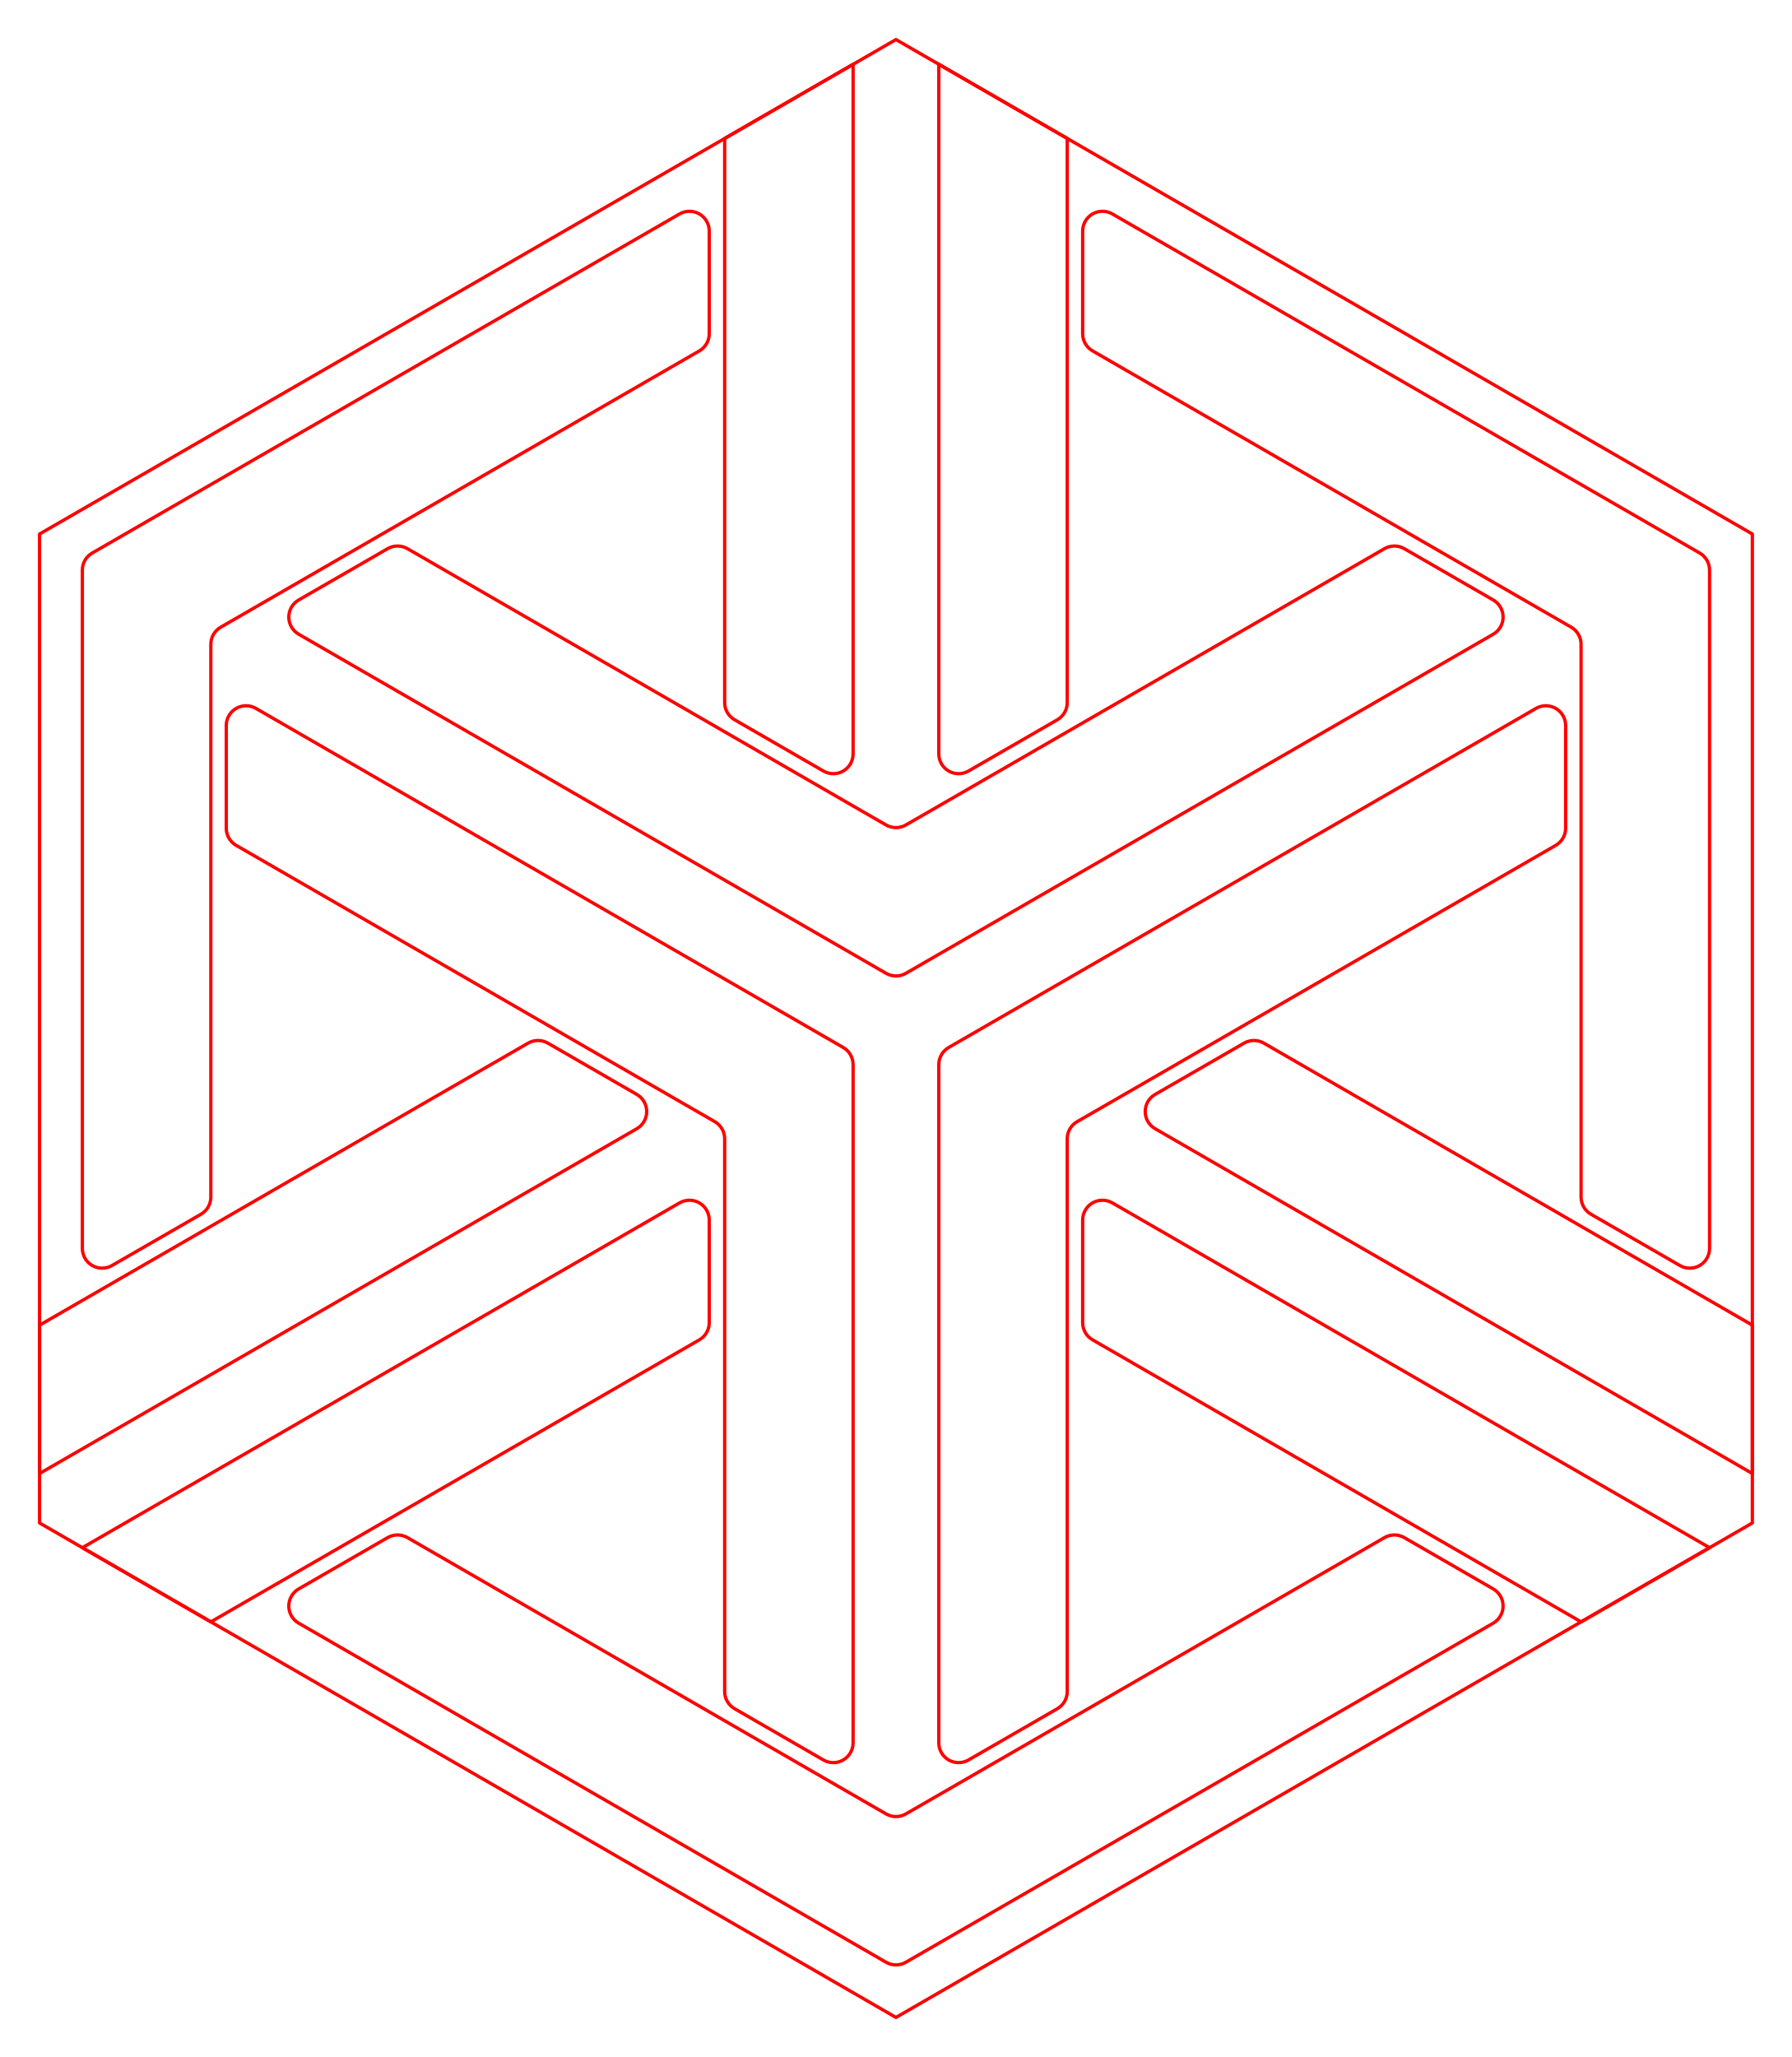
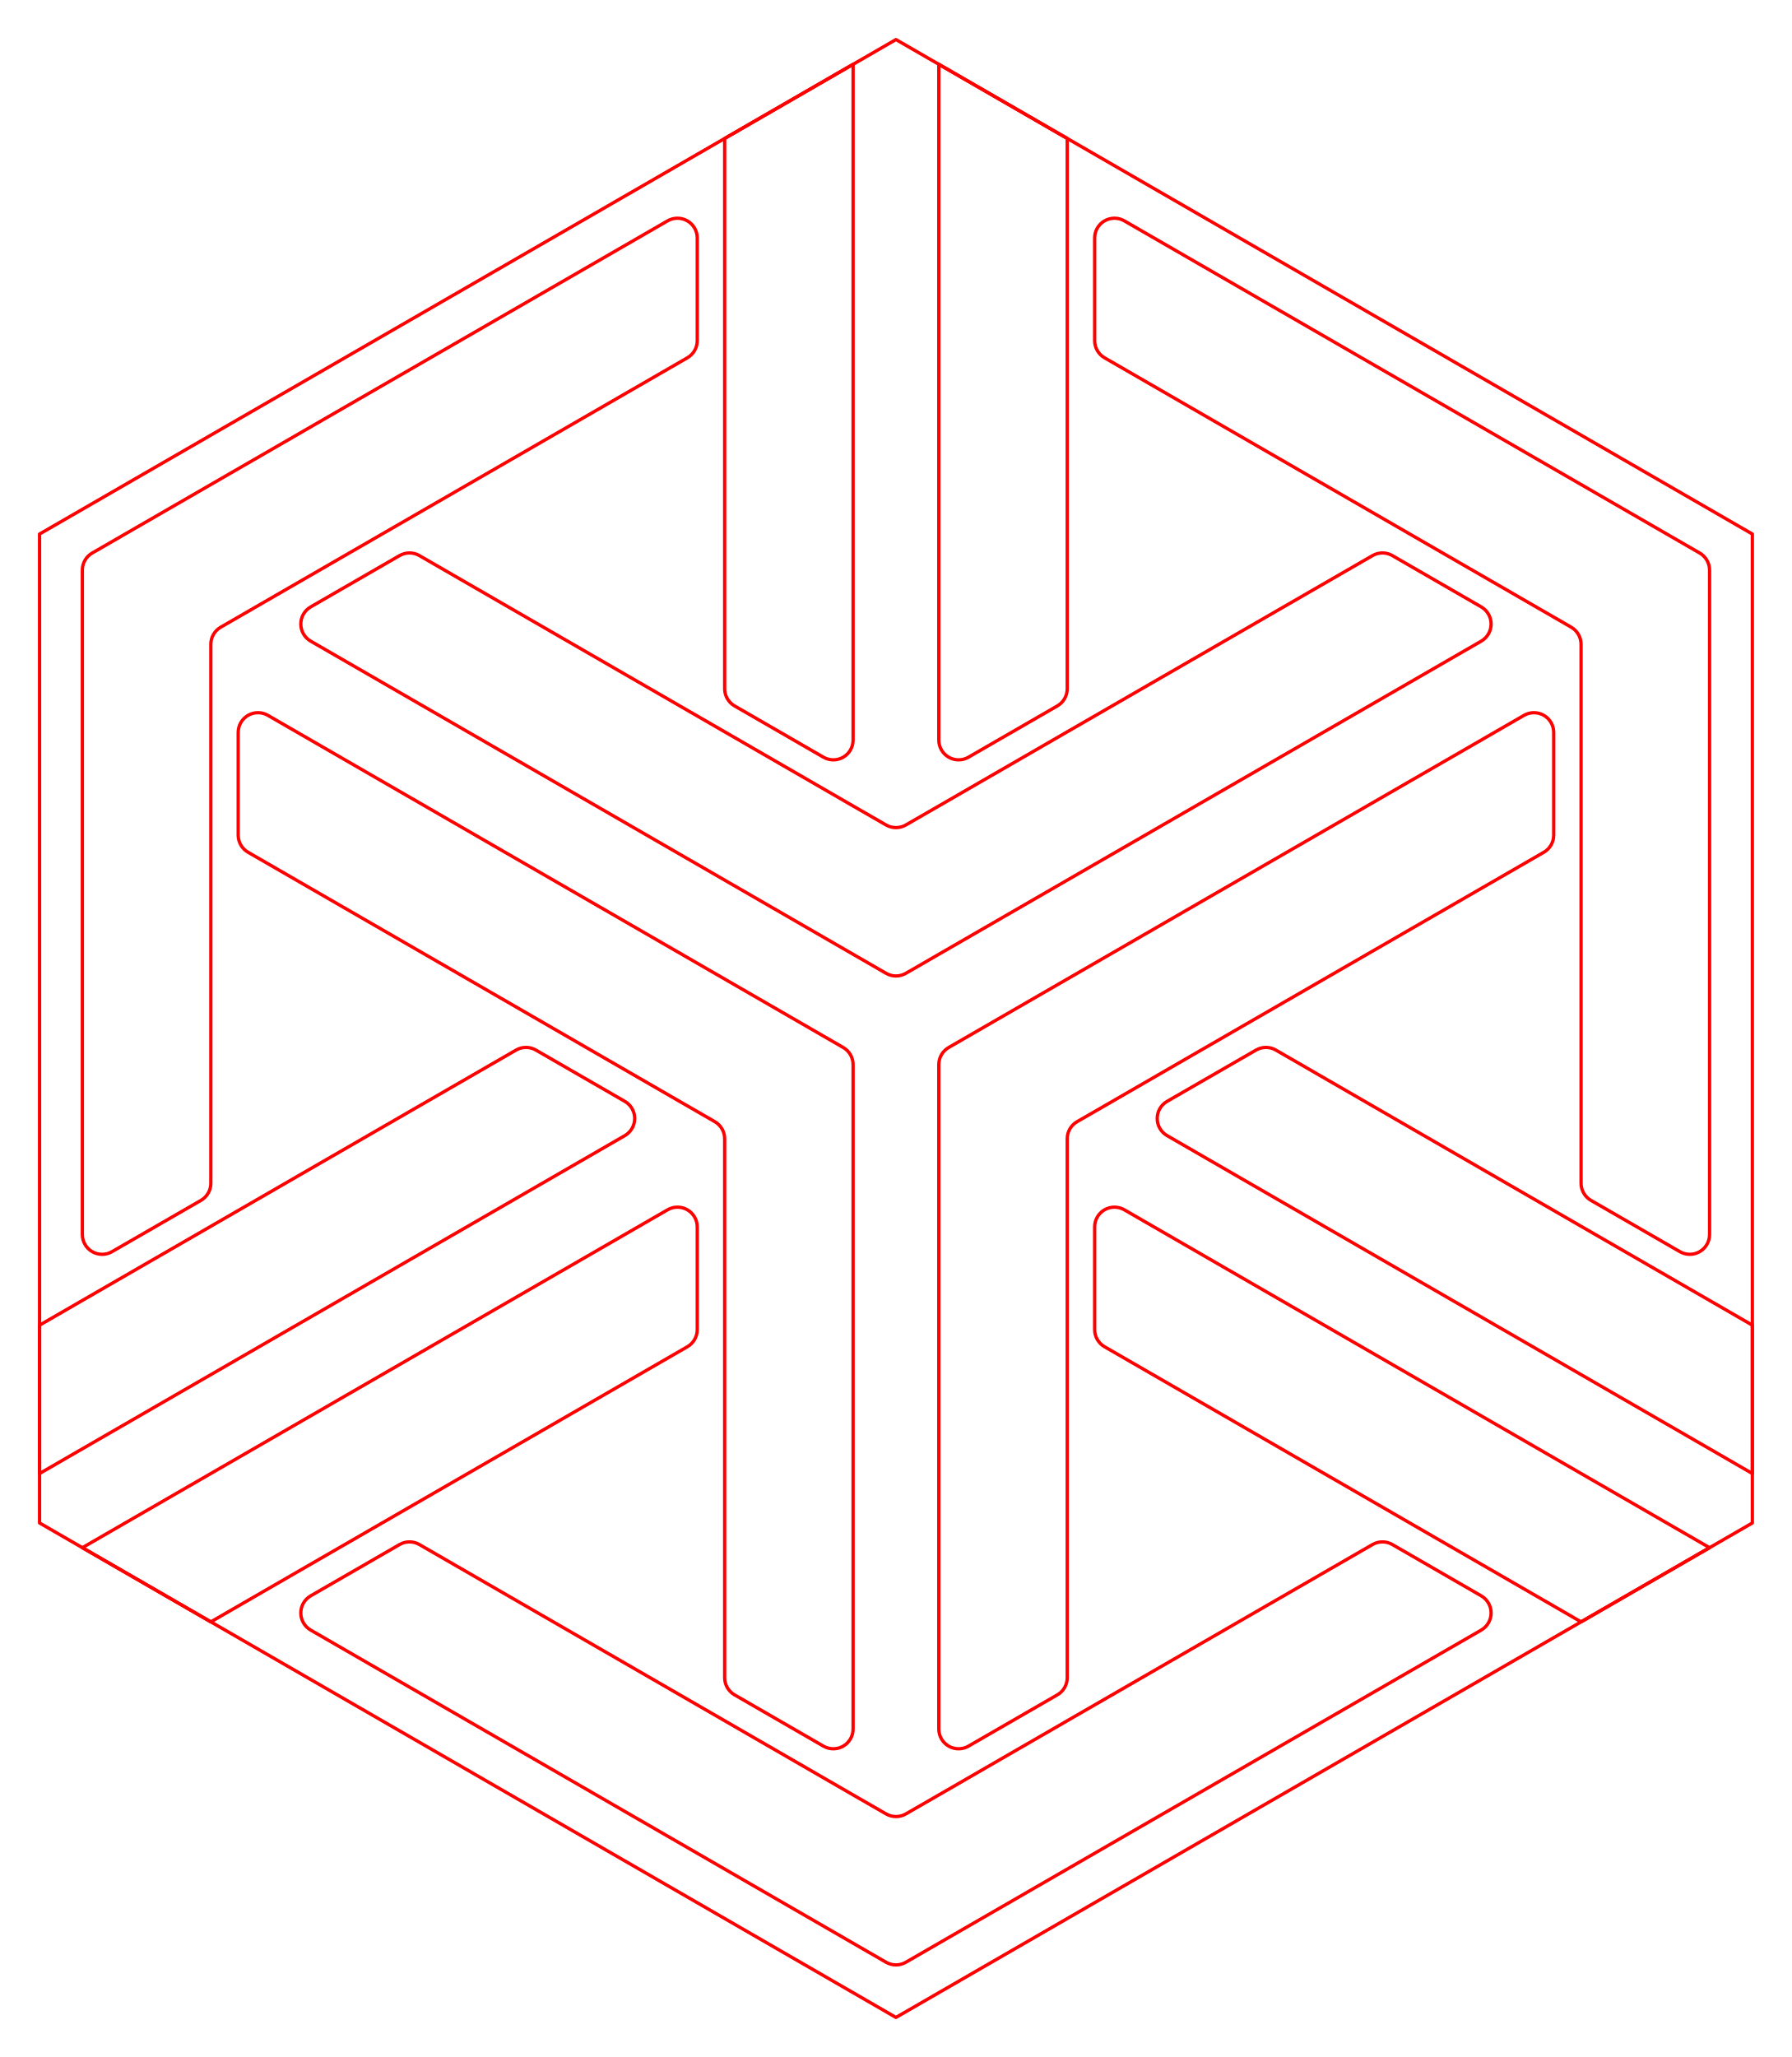
<svg xmlns="http://www.w3.org/2000/svg" version="1.1" viewBox="-13.59 -15.6 27.181 31.2">
  <g id="cut" fill="none" stroke="#FF0000" stroke-width="0.05" stroke-linecap="round" stroke-linejoin="round">
    <path d="M -12.99 -7.5 L 0 -15 L 12.99 -7.5 L 12.99 7.5 L 0 15 L -12.99 7.5 Z" />
-     <path d="M 2.598 -4.943 L 2.598 -10.5 L 2.598 -12.75 L 2.598 -13.5 L 0.65 -14.625 L 0.65 -4.165 A 0.3 0.3 0 0 0 1.1 -3.905 L 2.448 -4.683 A 0.3 0.3 0 0 0 2.598 -4.943 Z" />
-     <path d="M -7.794 -7.5 L -9.743 -6.375 A 0.3 0.3 0 0 0 -9.743 -6.375 L -10.242 -6.087 A 0.3 0.3 0 0 0 -10.392 -5.827 L -10.392 -5.25 L -10.392 -3 L -10.392 2.557 A 0.3 0.3 0 0 1 -10.542 2.817 L -11.891 3.595 A 0.3 0.3 0 0 1 -12.341 3.335 L -12.341 -6.952 A 0.3 0.3 0 0 1 -12.191 -7.212 L -3.282 -12.355 A 0.3 0.3 0 0 1 -2.832 -12.095 L -2.832 -10.538 A 0.3 0.3 0 0 1 -2.982 -10.278 L -7.794 -7.5 Z" />
-     <path d="M -0.65 -14.625 L -0.65 -4.165 A 0.3 0.3 0 0 1 -1.1 -3.905 L -2.448 -4.683 A 0.3 0.3 0 0 1 -2.598 -4.943 L -2.598 -10.5 L -2.598 -12.75 L -2.598 -13.5 L -0.65 -14.625 Z" />
-     <path d="M -0.15 -0.837 L -9.059 -5.98 A 0.3 0.3 0 0 1 -9.059 -6.5 L -7.71 -7.278 A 0.3 0.3 0 0 1 -7.41 -7.278 L -2.598 -4.5 L -0.65 -3.375 L -0.15 -3.087 A 0.3 0.3 0 0 0 0.15 -3.087 L 0.65 -3.375 L 2.598 -4.5 L 7.41 -7.278 A 0.3 0.3 0 0 1 7.71 -7.278 L 9.059 -6.5 A 0.3 0.3 0 0 1 9.059 -5.98 L 0.15 -0.837 A 0.3 0.3 0 0 1 -0.15 -0.837 Z" />
-     <path d="M 0.65 0.548 L 0.65 10.835 A 0.3 0.3 0 0 0 1.1 11.095 L 2.448 10.317 A 0.3 0.3 0 0 0 2.598 10.057 L 2.598 4.5 L 2.598 2.25 L 2.598 1.673 A 0.3 0.3 0 0 1 2.748 1.413 L 3.248 1.125 A 0.3 0.3 0 0 1 3.248 1.125 L 5.196 0 L 10.008 -2.778 A 0.3 0.3 0 0 0 10.158 -3.038 L 10.158 -4.595 A 0.3 0.3 0 0 0 9.708 -4.855 L 0.8 0.288 A 0.3 0.3 0 0 0 0.65 0.548 Z" />
-     <path d="M 0.15 14.163 L 9.059 9.02 A 0.3 0.3 0 0 0 9.059 8.5 L 7.71 7.722 A 0.3 0.3 0 0 0 7.41 7.722 L 2.598 10.5 L 0.65 11.625 L 0.15 11.913 A 0.3 0.3 0 0 1 -0.15 11.913 L -0.65 11.625 L -2.598 10.5 L -7.41 7.722 A 0.3 0.3 0 0 0 -7.71 7.722 L -9.059 8.5 A 0.3 0.3 0 0 0 -9.059 9.02 L -0.15 14.163 A 0.3 0.3 0 0 0 0.15 14.163 Z" />
-     <path d="M 12.341 7.875 L 3.282 2.645 A 0.3 0.3 0 0 0 2.832 2.905 L 2.832 4.462 A 0.3 0.3 0 0 0 2.982 4.722 L 7.794 7.5 L 9.743 8.625 A 0.3 0.3 0 0 1 9.743 8.625 L 10.392 9 L 12.341 7.875 Z" />
-     <path d="M 12.341 -6.952 L 12.341 3.335 A 0.3 0.3 0 0 1 11.891 3.595 L 10.542 2.817 A 0.3 0.3 0 0 1 10.392 2.557 L 10.392 -3 L 10.392 -5.25 L 10.392 -5.827 A 0.3 0.3 0 0 0 10.242 -6.087 L 9.743 -6.375 A 0.3 0.3 0 0 0 9.743 -6.375 L 7.794 -7.5 L 2.982 -10.278 A 0.3 0.3 0 0 1 2.832 -10.538 L 2.832 -12.095 A 0.3 0.3 0 0 1 3.282 -12.355 L 12.191 -7.212 A 0.3 0.3 0 0 1 12.341 -6.952 Z" />
-     <path d="M 12.99 6.75 L 3.931 1.52 A 0.3 0.3 0 0 1 3.931 1 L 5.28 0.222 A 0.3 0.3 0 0 1 5.58 0.222 L 10.392 3 L 12.341 4.125 L 12.99 4.5 L 12.99 6.75 Z" />
-     <path d="M -0.8 0.288 L -9.708 -4.855 A 0.3 0.3 0 0 0 -10.158 -4.595 L -10.158 -3.038 A 0.3 0.3 0 0 0 -10.008 -2.778 L -5.196 0 L -3.248 1.125 A 0.3 0.3 0 0 1 -3.248 1.125 L -2.748 1.413 A 0.3 0.3 0 0 1 -2.598 1.673 L -2.598 2.25 L -2.598 4.5 L -2.598 10.057 A 0.3 0.3 0 0 0 -2.448 10.317 L -1.1 11.095 A 0.3 0.3 0 0 0 -0.65 10.835 L -0.65 0.548 A 0.3 0.3 0 0 0 -0.8 0.288 Z" />
-     <path d="M -12.99 6.75 L -3.931 1.52 A 0.3 0.3 0 0 0 -3.931 1 L -5.28 0.222 A 0.3 0.3 0 0 0 -5.58 0.222 L -10.392 3 L -12.341 4.125 L -12.99 4.5 L -12.99 6.75 Z" />
-     <path d="M -12.341 7.875 L -3.282 2.645 A 0.3 0.3 0 0 1 -2.832 2.905 L -2.832 4.462 A 0.3 0.3 0 0 1 -2.982 4.722 L -7.794 7.5 L -9.743 8.625 A 0.3 0.3 0 0 0 -9.743 8.625 L -10.392 9 L -12.341 7.875 Z" />
+     <path d="M 2.598 -5.153 L 2.598 -10.5 L 2.598 -12.75 L 2.598 -13.5 L 0.65 -14.625 L 0.65 -4.375 A 0.3 0.3 0 0 0 1.1 -4.115 L 2.448 -4.893 A 0.3 0.3 0 0 0 2.598 -5.153 Z" />
+     <path d="M -7.794 -7.5 L -9.743 -6.375 A 0.3 0.3 0 0 0 -9.743 -6.375 L -10.242 -6.087 A 0.3 0.3 0 0 0 -10.392 -5.827 L -10.392 -5.25 L -10.392 -3 L -10.392 2.347 A 0.3 0.3 0 0 1 -10.542 2.607 L -11.891 3.385 A 0.3 0.3 0 0 1 -12.341 3.125 L -12.341 -6.952 A 0.3 0.3 0 0 1 -12.191 -7.212 L -3.464 -12.25 A 0.3 0.3 0 0 1 -3.014 -11.99 L -3.014 -10.433 A 0.3 0.3 0 0 1 -3.164 -10.173 L -7.794 -7.5 Z" />
+     <path d="M -0.65 -14.625 L -0.65 -4.375 A 0.3 0.3 0 0 1 -1.1 -4.115 L -2.448 -4.893 A 0.3 0.3 0 0 1 -2.598 -5.153 L -2.598 -10.5 L -2.598 -12.75 L -2.598 -13.5 L -0.65 -14.625 Z" />
+     <path d="M -0.15 -0.837 L -8.877 -5.875 A 0.3 0.3 0 0 1 -8.877 -6.395 L -7.529 -7.173 A 0.3 0.3 0 0 1 -7.229 -7.173 L -2.598 -4.5 L -0.65 -3.375 L -0.15 -3.087 A 0.3 0.3 0 0 0 0.15 -3.087 L 0.65 -3.375 L 2.598 -4.5 L 7.229 -7.173 A 0.3 0.3 0 0 1 7.529 -7.173 L 8.877 -6.395 A 0.3 0.3 0 0 1 8.877 -5.875 L 0.15 -0.837 A 0.3 0.3 0 0 1 -0.15 -0.837 Z" />
+     <path d="M 0.65 0.548 L 0.65 10.625 A 0.3 0.3 0 0 0 1.1 10.885 L 2.448 10.107 A 0.3 0.3 0 0 0 2.598 9.847 L 2.598 4.5 L 2.598 2.25 L 2.598 1.673 A 0.3 0.3 0 0 1 2.748 1.413 L 3.248 1.125 A 0.3 0.3 0 0 1 3.248 1.125 L 5.196 0 L 9.827 -2.673 A 0.3 0.3 0 0 0 9.977 -2.933 L 9.977 -4.49 A 0.3 0.3 0 0 0 9.527 -4.75 L 0.8 0.288 A 0.3 0.3 0 0 0 0.65 0.548 Z" />
+     <path d="M 0.15 14.163 L 8.877 9.125 A 0.3 0.3 0 0 0 8.877 8.605 L 7.529 7.827 A 0.3 0.3 0 0 0 7.229 7.827 L 2.598 10.5 L 0.65 11.625 L 0.15 11.913 A 0.3 0.3 0 0 1 -0.15 11.913 L -0.65 11.625 L -2.598 10.5 L -7.229 7.827 A 0.3 0.3 0 0 0 -7.529 7.827 L -8.877 8.605 A 0.3 0.3 0 0 0 -8.877 9.125 L -0.15 14.163 A 0.3 0.3 0 0 0 0.15 14.163 Z" />
+     <path d="M 12.341 7.875 L 3.464 2.75 A 0.3 0.3 0 0 0 3.014 3.01 L 3.014 4.567 A 0.3 0.3 0 0 0 3.164 4.827 L 7.794 7.5 L 9.743 8.625 A 0.3 0.3 0 0 1 9.743 8.625 L 10.392 9 L 12.341 7.875 Z" />
+     <path d="M 12.341 -6.952 L 12.341 3.125 A 0.3 0.3 0 0 1 11.891 3.385 L 10.542 2.607 A 0.3 0.3 0 0 1 10.392 2.347 L 10.392 -3 L 10.392 -5.25 L 10.392 -5.827 A 0.3 0.3 0 0 0 10.242 -6.087 L 9.743 -6.375 A 0.3 0.3 0 0 0 9.743 -6.375 L 7.794 -7.5 L 3.164 -10.173 A 0.3 0.3 0 0 1 3.014 -10.433 L 3.014 -11.99 A 0.3 0.3 0 0 1 3.464 -12.25 L 12.191 -7.212 A 0.3 0.3 0 0 1 12.341 -6.952 Z" />
+     <path d="M 12.99 6.75 L 4.113 1.625 A 0.3 0.3 0 0 1 4.113 1.105 L 5.462 0.327 A 0.3 0.3 0 0 1 5.762 0.327 L 10.392 3 L 12.341 4.125 L 12.99 4.5 L 12.99 6.75 Z" />
+     <path d="M -0.8 0.288 L -9.527 -4.75 A 0.3 0.3 0 0 0 -9.977 -4.49 L -9.977 -2.933 A 0.3 0.3 0 0 0 -9.827 -2.673 L -5.196 0 L -3.248 1.125 A 0.3 0.3 0 0 1 -3.248 1.125 L -2.748 1.413 A 0.3 0.3 0 0 1 -2.598 1.673 L -2.598 2.25 L -2.598 4.5 L -2.598 9.847 A 0.3 0.3 0 0 0 -2.448 10.107 L -1.1 10.885 A 0.3 0.3 0 0 0 -0.65 10.625 L -0.65 0.548 A 0.3 0.3 0 0 0 -0.8 0.288 Z" />
+     <path d="M -12.99 6.75 L -4.113 1.625 A 0.3 0.3 0 0 0 -4.113 1.105 L -5.462 0.327 A 0.3 0.3 0 0 0 -5.762 0.327 L -10.392 3 L -12.341 4.125 L -12.99 4.5 L -12.99 6.75 Z" />
+     <path d="M -12.341 7.875 L -3.464 2.75 A 0.3 0.3 0 0 1 -3.014 3.01 L -3.014 4.567 A 0.3 0.3 0 0 1 -3.164 4.827 L -7.794 7.5 L -9.743 8.625 A 0.3 0.3 0 0 0 -9.743 8.625 L -10.392 9 L -12.341 7.875 Z" />
  </g>
</svg>
